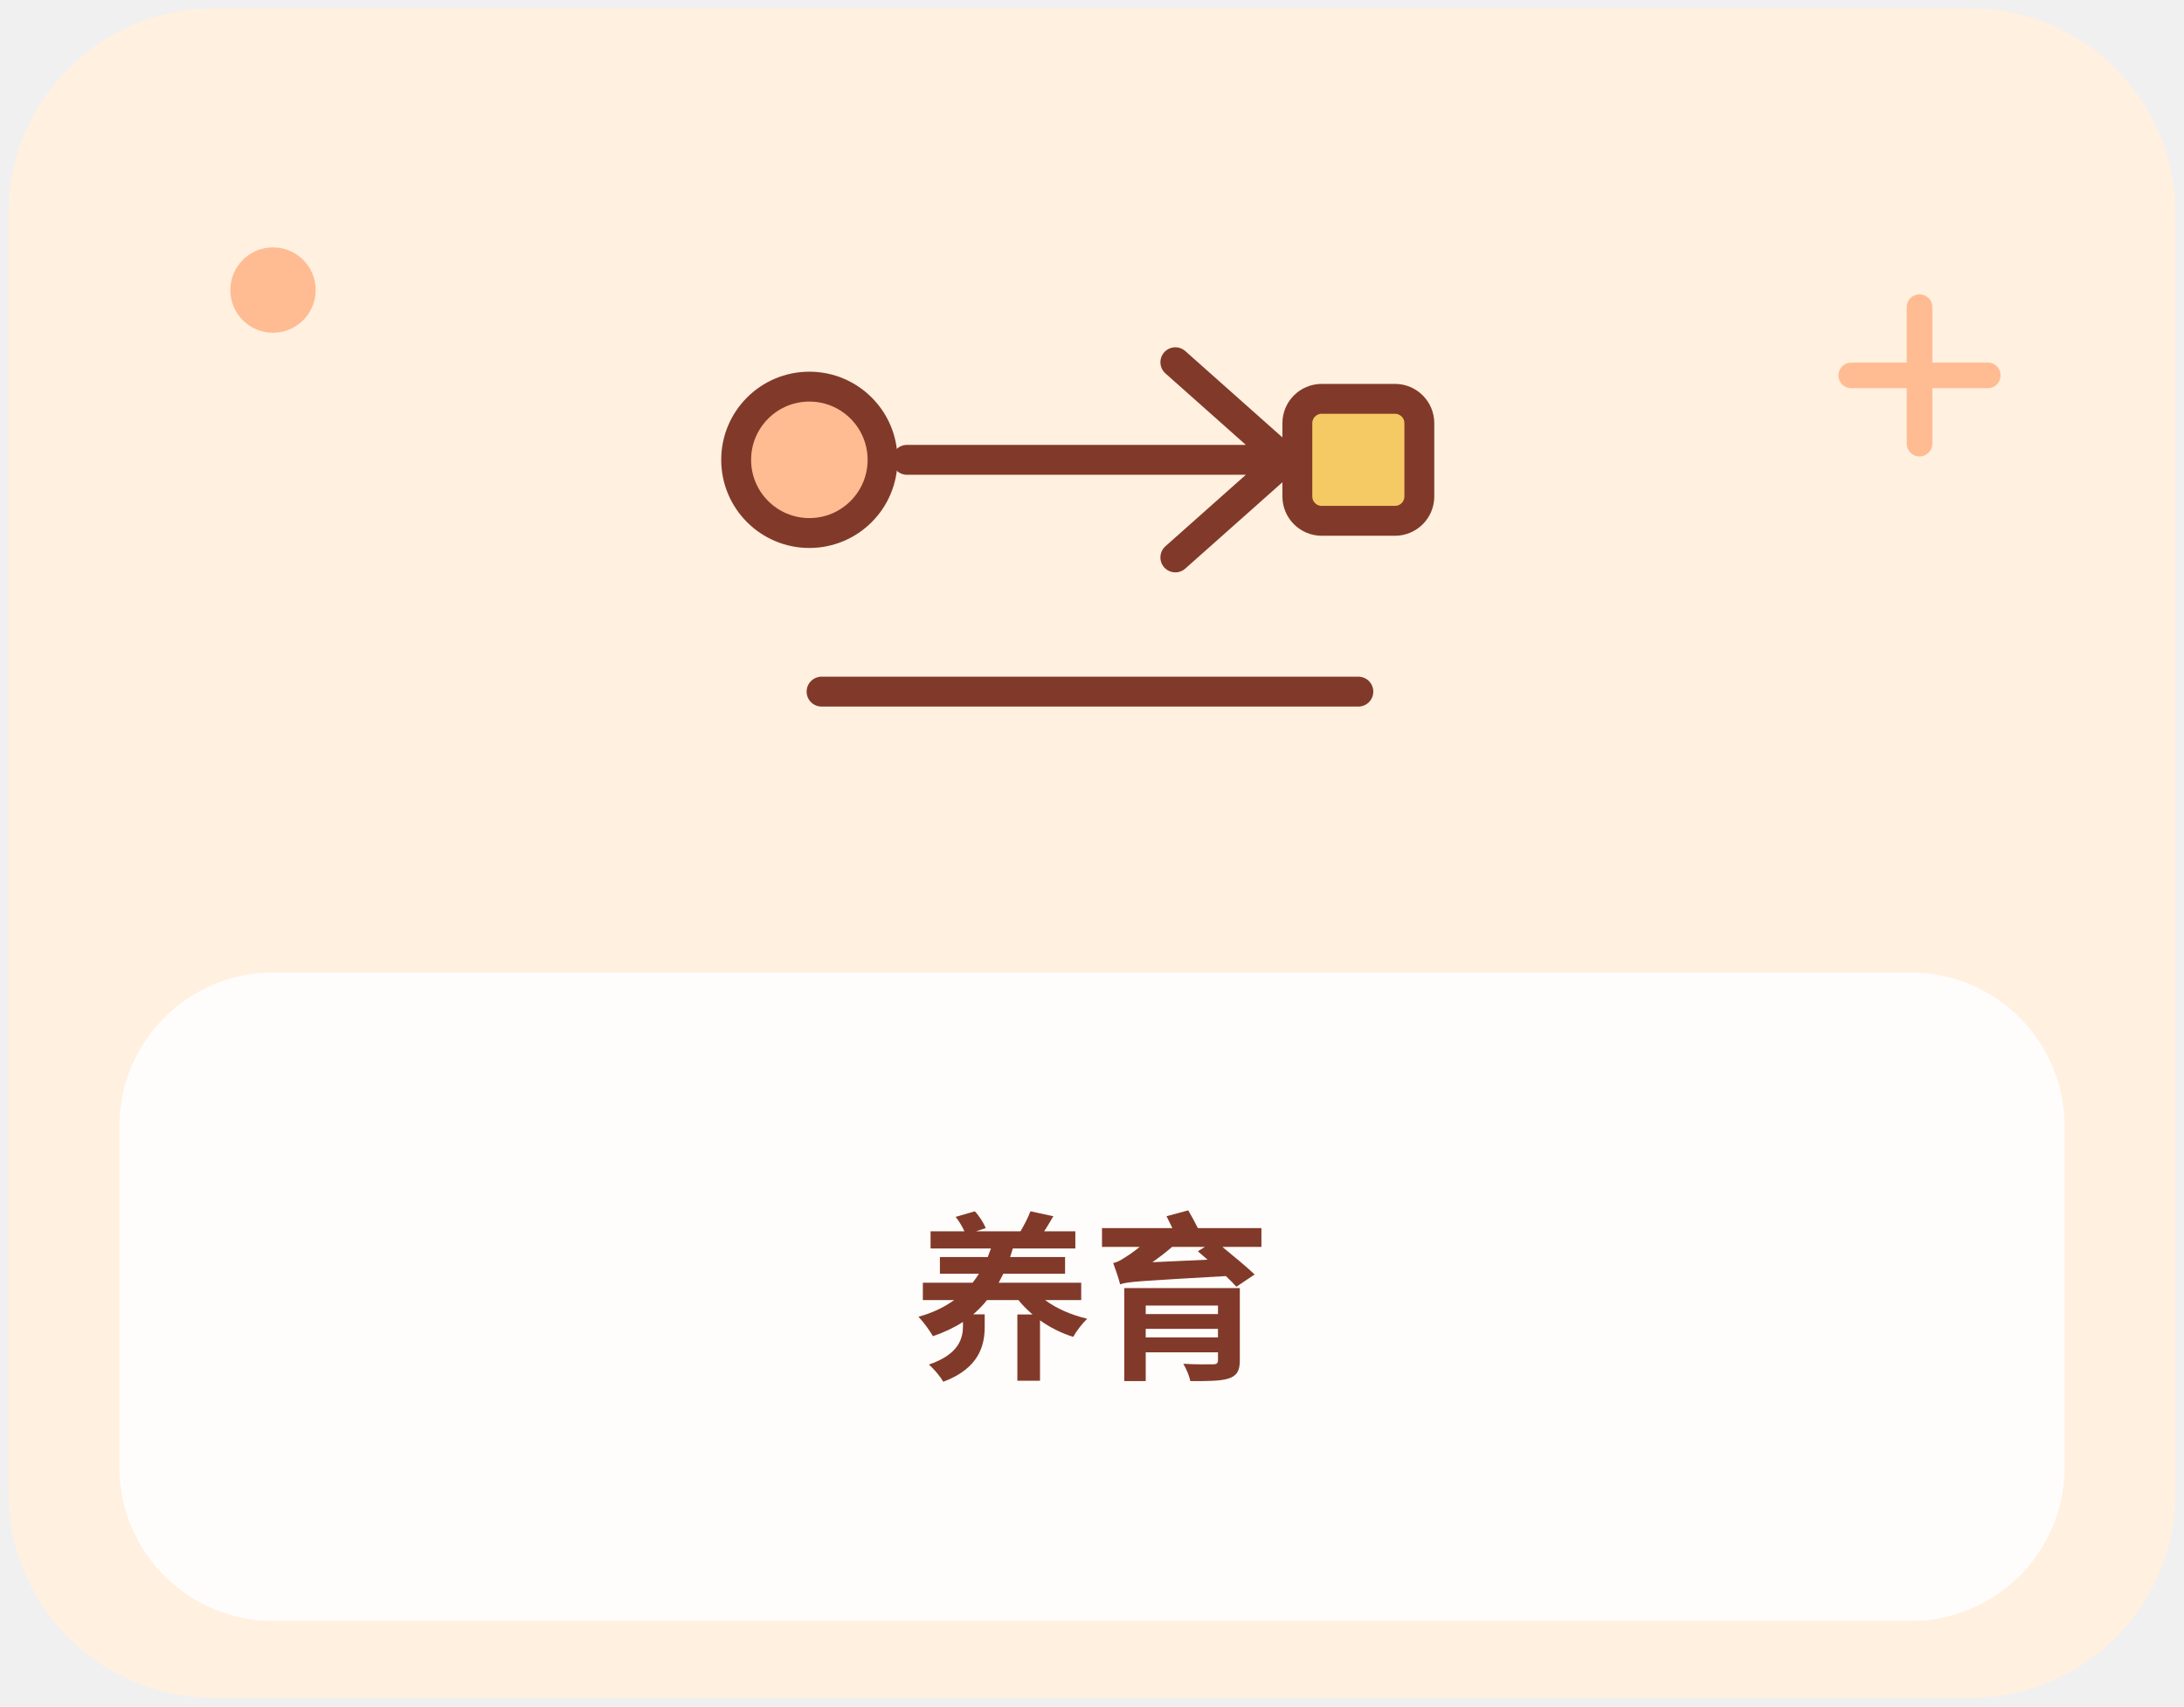
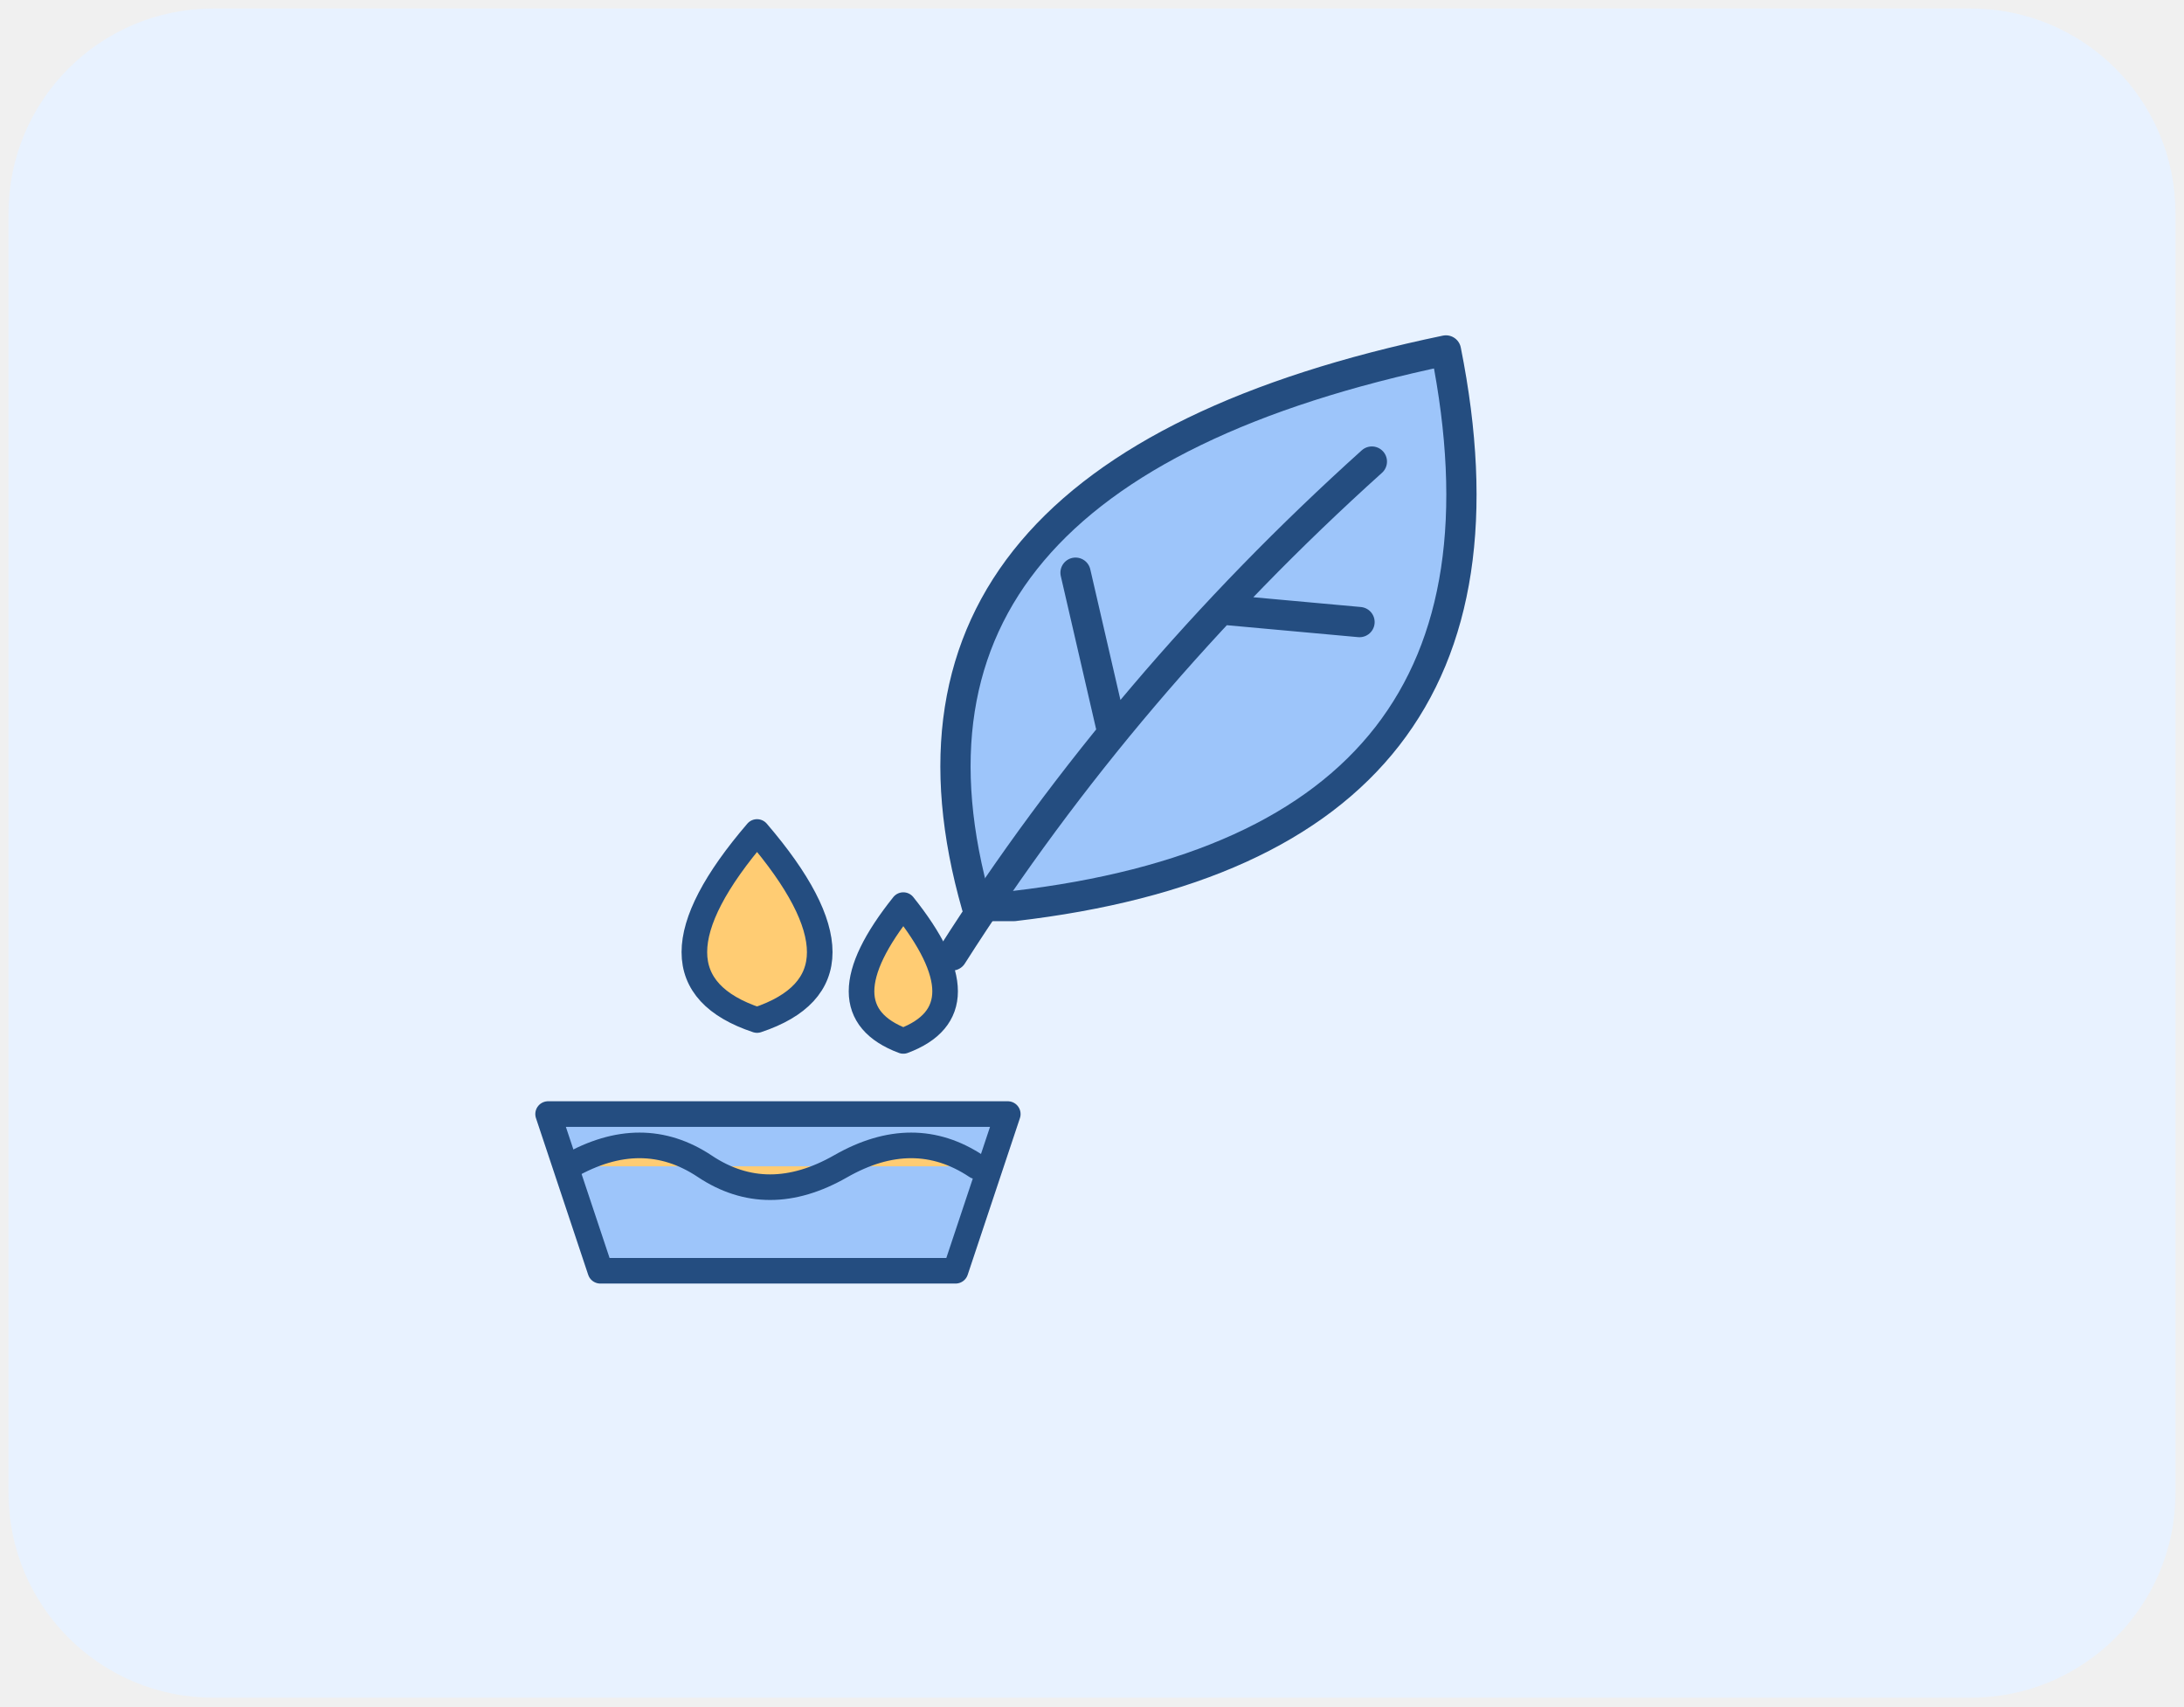
- <svg xmlns="http://www.w3.org/2000/svg" width="256" height="200" viewBox="0 0 256 200" font-family="system-ui,Noto Sans CJK SC,Microsoft YaHei,sans-serif" role="img">
-   <rect x="1" y="1" width="254" height="198" rx="24" fill="#fff0e0" />
-   <circle cx="32" cy="34" r="5" fill="#ffbb92" />
-   <path d="M225 36v16m-8-8h16" stroke="#ffbb92" stroke-width="3" stroke-linecap="round" />
-   <g transform="translate(82 11) scale(1.43)" stroke="#813a29" stroke-width="2.45" stroke-linecap="round" stroke-linejoin="round" fill="none">
-     <ellipse cx="9" cy="30" rx="6" ry="6" fill="#ffbb92" />
-     <path d="M17 30h31m-9-8 9 8-9 8" fill="none" />
-     <rect x="49" y="25" width="10" height="10" rx="2" fill="#f5ca64" />
-     <path d="M10 49h44" fill="none" />
+ <svg xmlns="http://www.w3.org/2000/svg" width="256" height="200" viewBox="0 0 256 200" font-family="system-ui,sans-serif" role="img">
+   <rect x="1" y="1" width="254" height="198" rx="24" fill="#e8f2ff" />
+   <g transform="translate(52 20) scale(2.375)" stroke="#244d80" stroke-width="2.45" stroke-linecap="round" stroke-linejoin="round" fill="none">
+     <g transform="translate(19 4) scale(0.609375)">
+       <path d="M12 53Q2 18 50 8q8 40-35 45z" fill="#9dc5fa" />
+       <path d="M10 57Q24 35 44 17M23 39l-3-13m12 3 11 1" fill="none" />
+     </g>
+     <g transform="translate(0 28) scale(0.515625)">
+       <path d="M10 36h44l-5 15H15z" fill="#9dc5fa" />
+       <path d="M12 41q7-4 13 0t13 0 13 0M30 9q-12 14 0 18 12-4 0-18zm14 7q-8 10 0 13 8-3 0-13z" fill="#ffcc73" />
+     </g>
  </g>
-   <rect x="14" y="114" width="228" height="76" rx="18" fill="#fff" opacity=".87" />
-   <text x="128" y="160" fill="#813a29" font-size="21" font-weight="700" text-anchor="middle">养育</text>
</svg>
